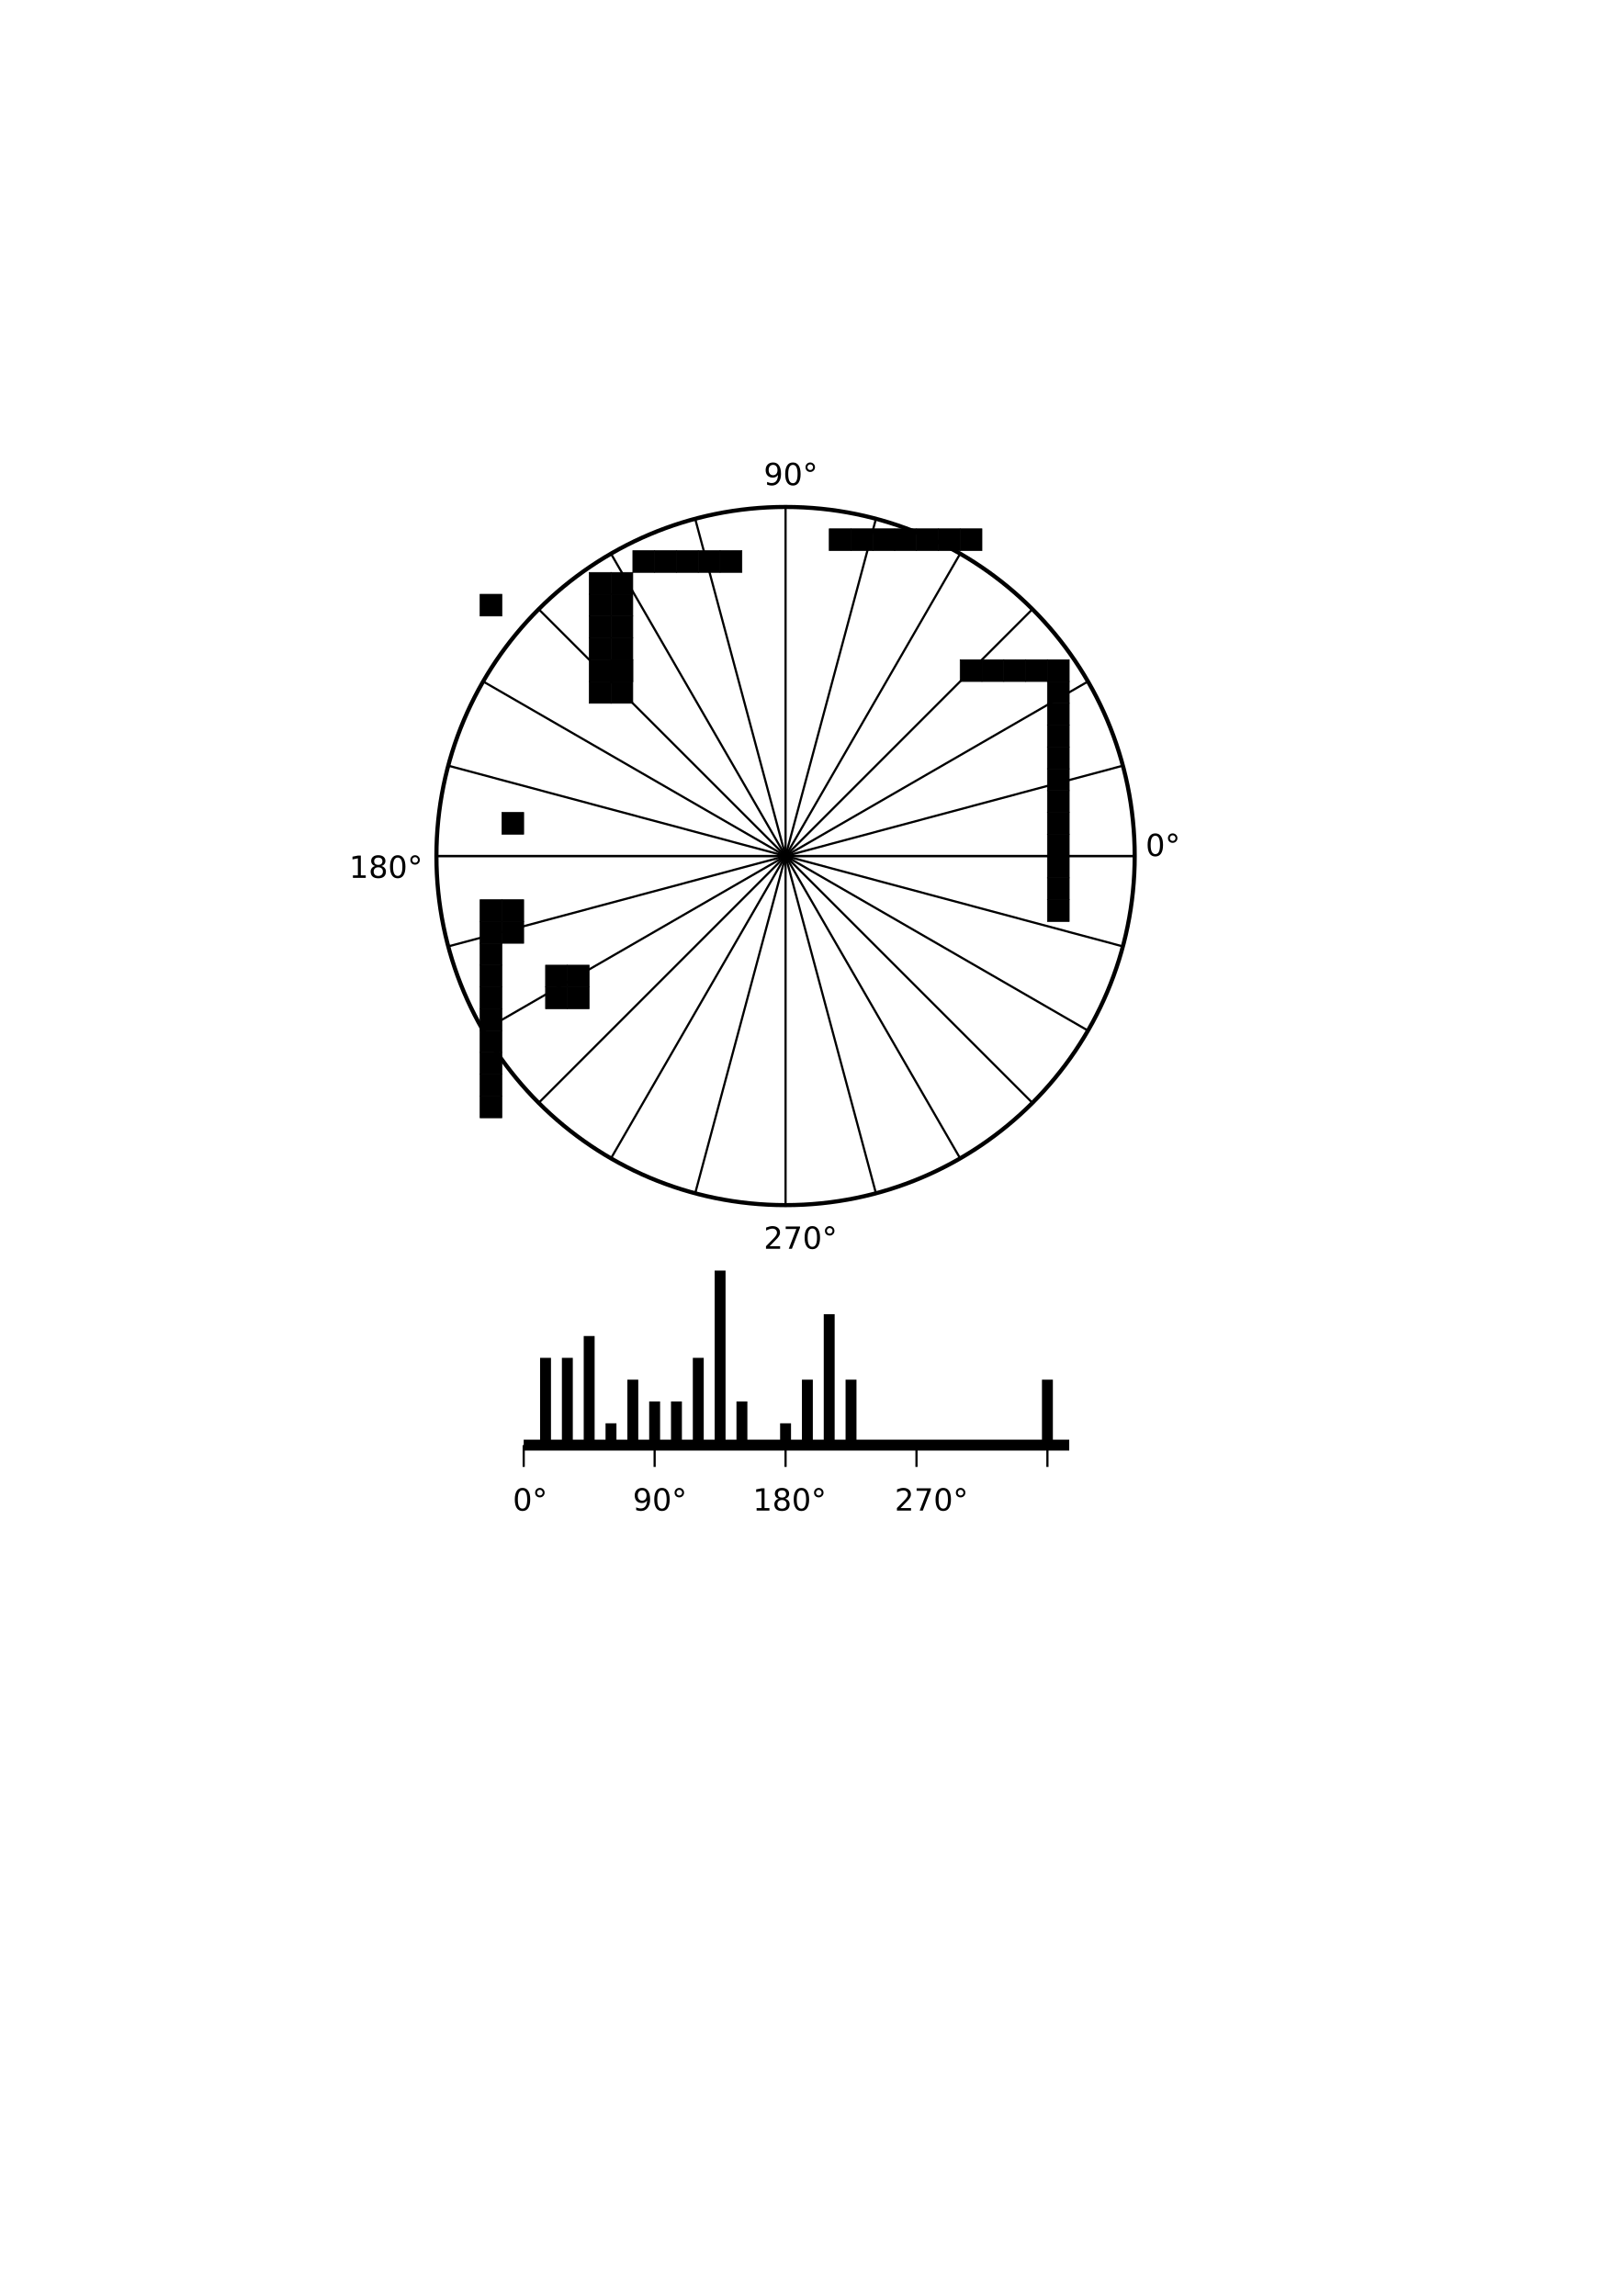
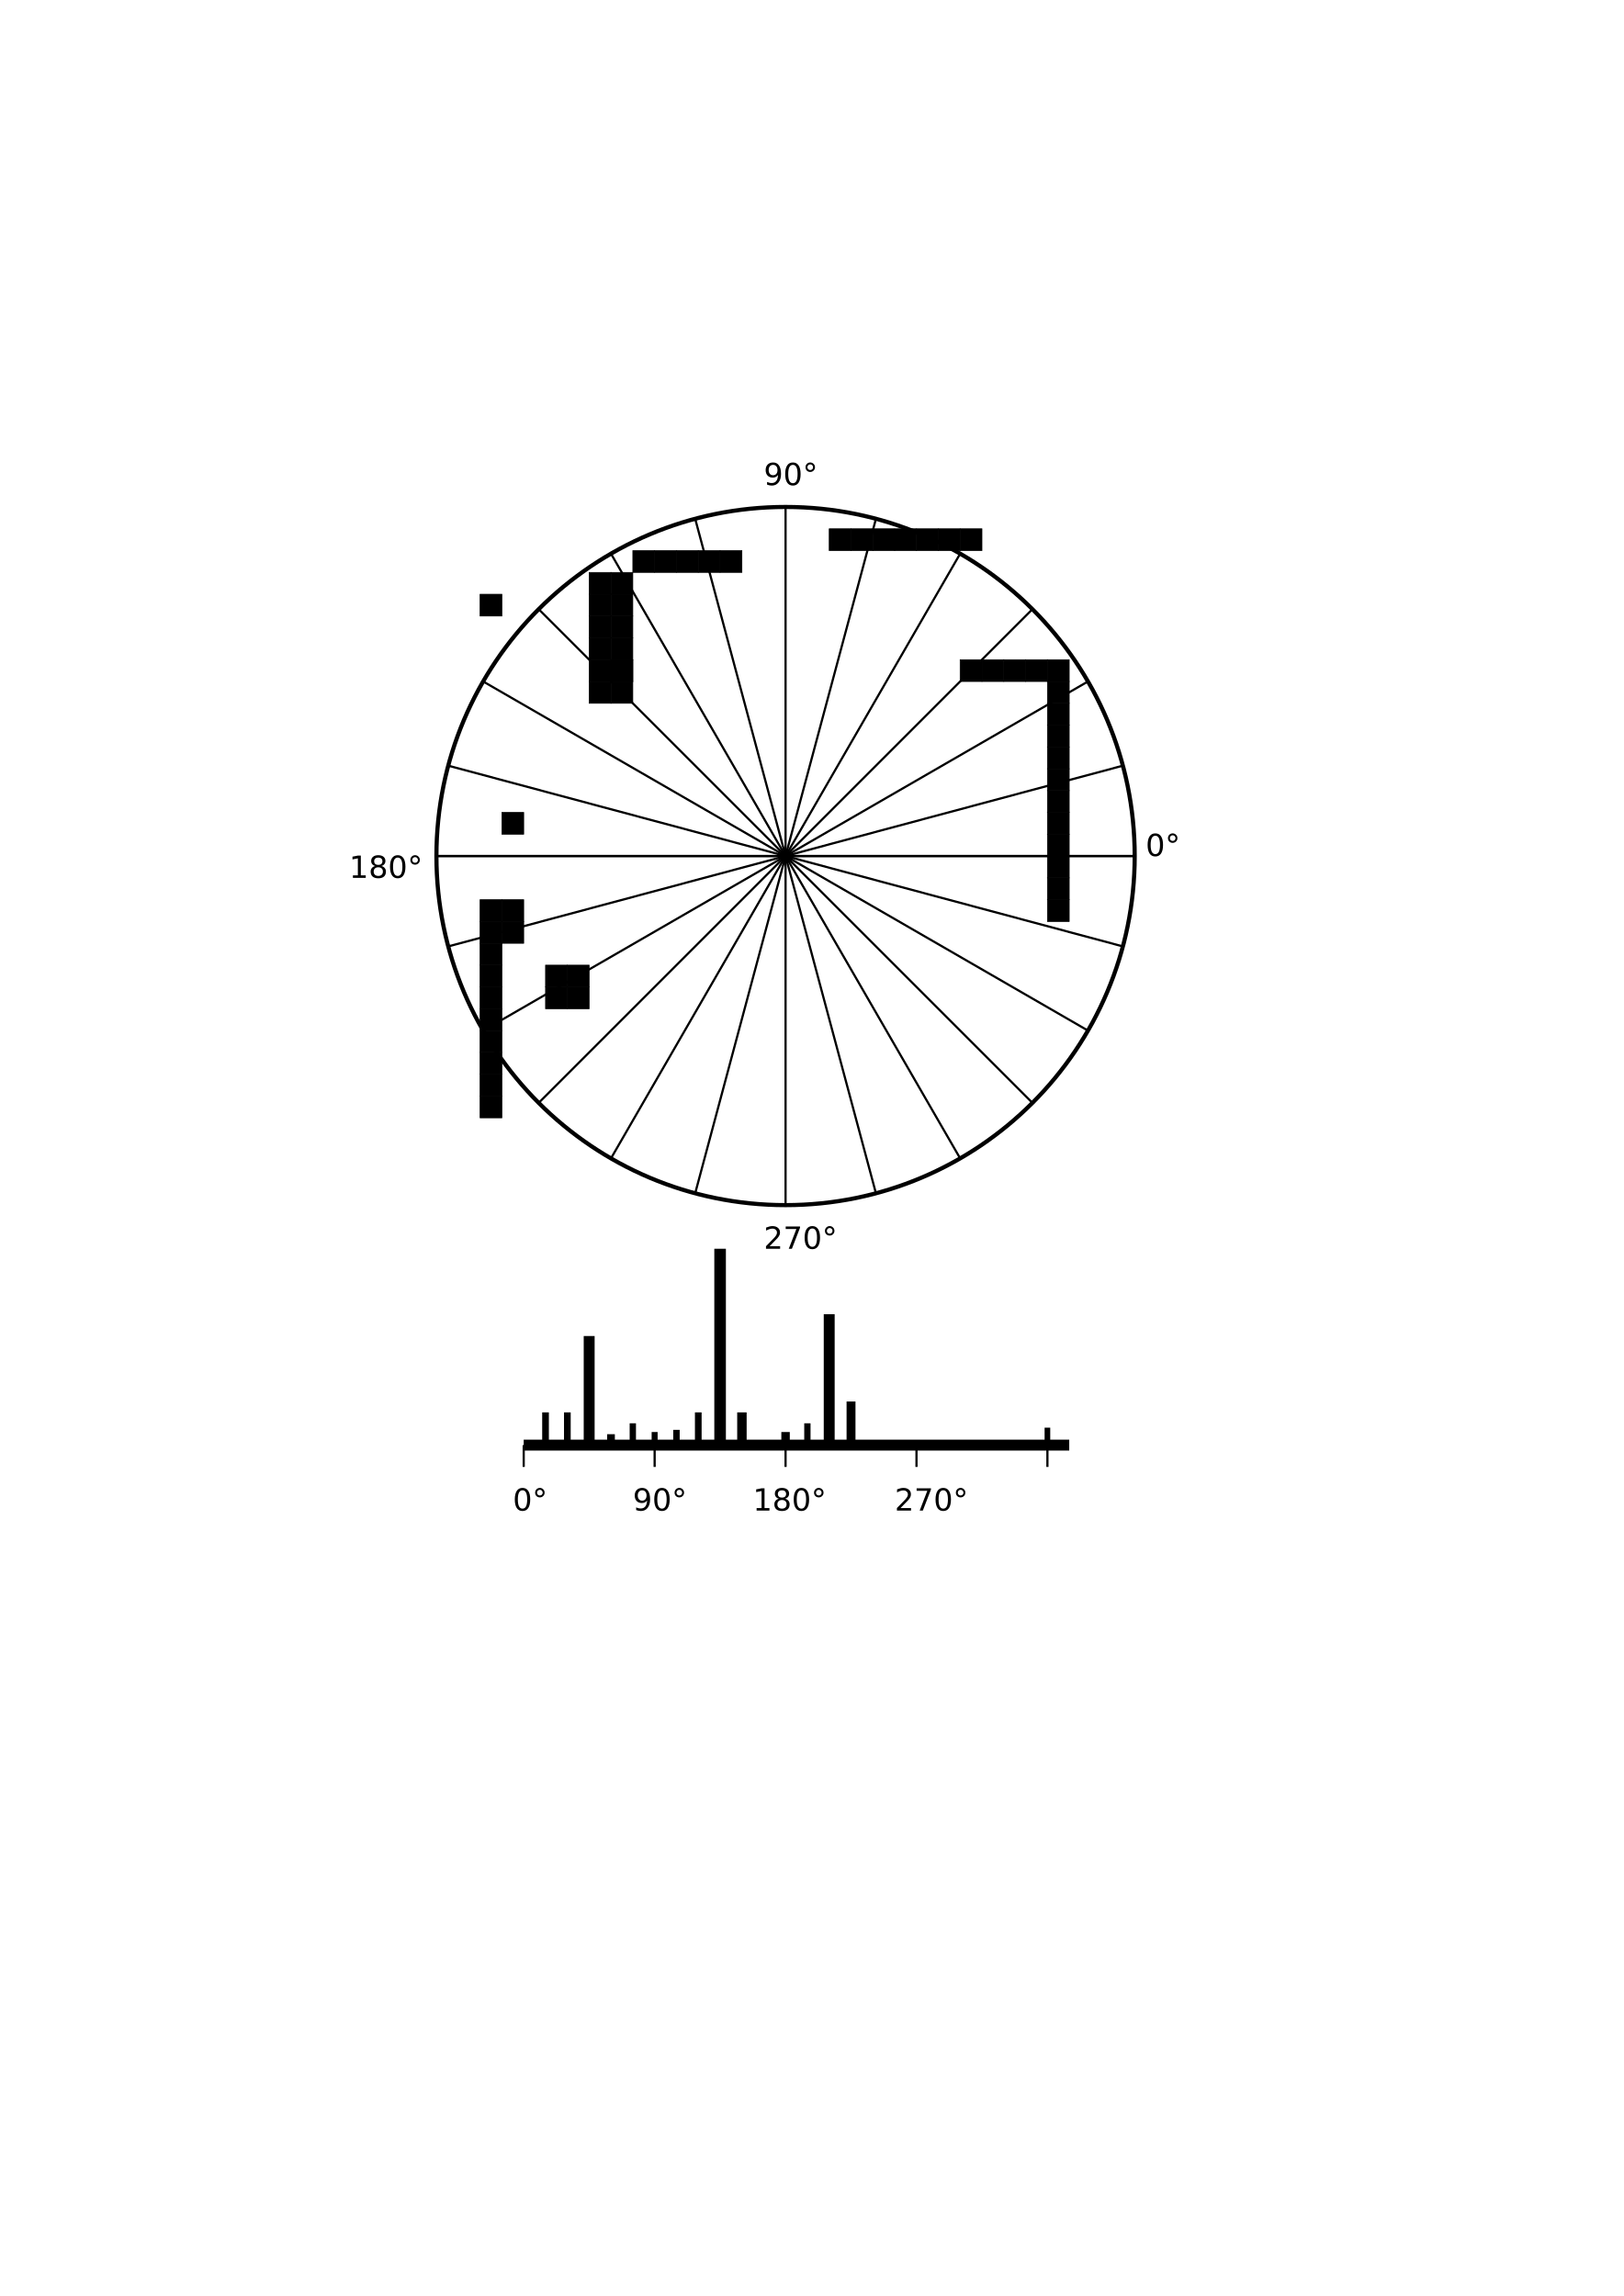
<svg xmlns="http://www.w3.org/2000/svg" xmlns:xlink="http://www.w3.org/1999/xlink" width="744.094" height="1052.362" id="svg12072" version="1.1">
  <defs id="defs12074" />
  <g id="layer1">
    <path style="fill:none;stroke:#000000;stroke-width:1.9;stroke-linejoin:miter;stroke-miterlimit:4;stroke-opacity:1;stroke-dasharray:none" id="path14492" d="m 520,392.362 a 160,160 0 1 1 -320,0 160,160 0 1 1 320,0 z" />
    <path style="fill:none;stroke:#000000;stroke-width:1px;stroke-linecap:butt;stroke-linejoin:miter;stroke-opacity:1" d="m 200,392.362 320,0" id="path14506" />
    <use x="0" y="0" xlink:href="#path14506" id="use14572" />
    <use x="0" y="0" xlink:href="#path14506" transform="matrix(0.9659258,0.258819,-0.258819,0.9659258,113.8175,-79.80544)" id="use14574" />
    <use x="0" y="0" xlink:href="#path14506" transform="matrix(0.8660254,0.5,-0.5,0.8660254,244.4119,-127.4334)" id="use14576" />
    <use x="0" y="0" xlink:href="#path14506" transform="matrix(0.7071068,0.7071068,-0.7071068,0.7071068,382.8835,-139.6382)" id="use14578" />
    <use x="0" y="0" xlink:href="#path14506" transform="matrix(0.5,0.8660254,-0.8660254,0.5,519.7956,-115.5881)" id="use14580" />
    <use x="0" y="0" xlink:href="#path14506" transform="matrix(0.258819,0.9659258,-0.9659258,0.258819,645.8179,-56.92192)" id="use14582" />
    <use x="0" y="0" xlink:href="#path14506" transform="matrix(0,1,-1,0,752.3622,32.36218)" id="use14584" />
    <use x="0" y="0" xlink:href="#path14506" transform="matrix(-0.258819,0.9659258,-0.9659258,-0.258819,832.1676,146.1797)" id="use14586" />
    <use x="0" y="0" xlink:href="#path14506" transform="matrix(-0.5,0.8660254,-0.8660254,-0.5,879.7956,276.7741)" id="use14588" />
    <use x="0" y="0" xlink:href="#path14506" transform="matrix(-0.7071068,0.7071068,-0.7071068,-0.7071068,892.0004,415.2457)" id="use14590" />
    <use x="0" y="0" xlink:href="#path14506" transform="matrix(-0.8660254,0.5,-0.5,-0.8660254,867.9502,552.1578)" id="use14592" style="stroke-width:3.9;stroke-miterlimit:4;stroke-dasharray:none;stroke:#000000;stroke-opacity:1" />
    <use x="0" y="0" xlink:href="#path14506" transform="matrix(-0.9659258,0.258819,-0.258819,-0.9659258,809.2841,678.1801)" id="use14594" />
    <rect style="fill:#000000;fill-opacity:1;stroke:#000000;stroke-width:0.3;stroke-linejoin:miter;stroke-miterlimit:4;stroke-opacity:1;stroke-dasharray:none" id="rect14829" width="10" height="10" x="220" y="272.362" />
    <rect style="fill:#000000;fill-opacity:1;stroke:#000000;stroke-width:0.3;stroke-linejoin:miter;stroke-miterlimit:4;stroke-opacity:1;stroke-dasharray:none" id="rect14829-6" width="10" height="10" x="290" y="252.362" />
    <rect style="fill:#000000;fill-opacity:1;stroke:#000000;stroke-width:0.3;stroke-linejoin:miter;stroke-miterlimit:4;stroke-opacity:1;stroke-dasharray:none" id="rect14829-2" width="10" height="10" x="300" y="252.362" />
    <rect style="fill:#000000;fill-opacity:1;stroke:#000000;stroke-width:0.3;stroke-linejoin:miter;stroke-miterlimit:4;stroke-opacity:1;stroke-dasharray:none" id="rect14829-8" width="10" height="10" x="310" y="252.362" />
    <rect style="fill:#000000;fill-opacity:1;stroke:#000000;stroke-width:0.3;stroke-linejoin:miter;stroke-miterlimit:4;stroke-opacity:1;stroke-dasharray:none" id="rect14829-4" width="10" height="10" x="320" y="252.362" />
    <rect style="fill:#000000;fill-opacity:1;stroke:#000000;stroke-width:0.3;stroke-linejoin:miter;stroke-miterlimit:4;stroke-opacity:1;stroke-dasharray:none" id="rect14829-7" width="10" height="10" x="330" y="252.362" />
    <rect style="fill:#000000;fill-opacity:1;stroke:#000000;stroke-width:0.3;stroke-linejoin:miter;stroke-miterlimit:4;stroke-opacity:1;stroke-dasharray:none" id="rect14829-24" width="10" height="10" x="280" y="262.362" />
    <rect style="fill:#000000;fill-opacity:1;stroke:#000000;stroke-width:0.3;stroke-linejoin:miter;stroke-miterlimit:4;stroke-opacity:1;stroke-dasharray:none" id="rect14829-0" width="10" height="10" x="280" y="282.362" />
    <rect style="fill:#000000;fill-opacity:1;stroke:#000000;stroke-width:0.3;stroke-linejoin:miter;stroke-miterlimit:4;stroke-opacity:1;stroke-dasharray:none" id="rect14829-62" width="10" height="10" x="280" y="272.362" />
    <rect style="fill:#000000;fill-opacity:1;stroke:#000000;stroke-width:0.3;stroke-linejoin:miter;stroke-miterlimit:4;stroke-opacity:1;stroke-dasharray:none" id="rect14829-9" width="10" height="10" x="270" y="272.362" />
    <rect style="fill:#000000;fill-opacity:1;stroke:#000000;stroke-width:0.3;stroke-linejoin:miter;stroke-miterlimit:4;stroke-opacity:1;stroke-dasharray:none" id="rect14829-90" width="10" height="10" x="270" y="262.362" />
    <rect style="fill:#000000;fill-opacity:1;stroke:#000000;stroke-width:0.3;stroke-linejoin:miter;stroke-miterlimit:4;stroke-opacity:1;stroke-dasharray:none" id="rect14829-81" width="10" height="10" x="270" y="292.362" />
    <rect style="fill:#000000;fill-opacity:1;stroke:#000000;stroke-width:0.3;stroke-linejoin:miter;stroke-miterlimit:4;stroke-opacity:1;stroke-dasharray:none" id="rect14829-3" width="10" height="10" x="270" y="282.362" />
    <rect style="fill:#000000;fill-opacity:1;stroke:#000000;stroke-width:0.3;stroke-linejoin:miter;stroke-miterlimit:4;stroke-opacity:1;stroke-dasharray:none" id="rect14829-1" width="10" height="10" x="280" y="292.362" />
    <rect style="fill:#000000;fill-opacity:1;stroke:#000000;stroke-width:0.3;stroke-linejoin:miter;stroke-miterlimit:4;stroke-opacity:1;stroke-dasharray:none" id="rect14829-10" width="10" height="10" x="270" y="302.362" />
    <rect style="fill:#000000;fill-opacity:1;stroke:#000000;stroke-width:0.3;stroke-linejoin:miter;stroke-miterlimit:4;stroke-opacity:1;stroke-dasharray:none" id="rect14829-34" width="10" height="10" x="270" y="312.362" />
    <rect style="fill:#000000;fill-opacity:1;stroke:#000000;stroke-width:0.3;stroke-linejoin:miter;stroke-miterlimit:4;stroke-opacity:1;stroke-dasharray:none" id="rect14829-03" width="10" height="10" x="280" y="312.362" />
    <rect style="fill:#000000;fill-opacity:1;stroke:#000000;stroke-width:0.3;stroke-linejoin:miter;stroke-miterlimit:4;stroke-opacity:1;stroke-dasharray:none" id="rect14829-91" width="10" height="10" x="280" y="302.362" />
    <rect style="fill:#000000;fill-opacity:1;stroke:#000000;stroke-width:0.3;stroke-linejoin:miter;stroke-miterlimit:4;stroke-opacity:1;stroke-dasharray:none" id="rect14829-96" width="10" height="10" x="280" y="302.362" />
    <rect style="fill:#000000;fill-opacity:1;stroke:#000000;stroke-width:0.3;stroke-linejoin:miter;stroke-miterlimit:4;stroke-opacity:1;stroke-dasharray:none" id="rect14829-93" width="10" height="10" x="380" y="242.362" />
    <rect style="fill:#000000;fill-opacity:1;stroke:#000000;stroke-width:0.3;stroke-linejoin:miter;stroke-miterlimit:4;stroke-opacity:1;stroke-dasharray:none" id="rect14829-38" width="10" height="10" x="390" y="242.362" />
    <rect style="fill:#000000;fill-opacity:1;stroke:#000000;stroke-width:0.3;stroke-linejoin:miter;stroke-miterlimit:4;stroke-opacity:1;stroke-dasharray:none" id="rect14829-05" width="10" height="10" x="400" y="242.362" />
    <rect style="fill:#000000;fill-opacity:1;stroke:#000000;stroke-width:0.3;stroke-linejoin:miter;stroke-miterlimit:4;stroke-opacity:1;stroke-dasharray:none" id="rect14829-66" width="10" height="10" x="410" y="242.362" />
    <rect style="fill:#000000;fill-opacity:1;stroke:#000000;stroke-width:0.3;stroke-linejoin:miter;stroke-miterlimit:4;stroke-opacity:1;stroke-dasharray:none" id="rect14829-40" width="10" height="10" x="420" y="242.362" />
    <rect style="fill:#000000;fill-opacity:1;stroke:#000000;stroke-width:0.3;stroke-linejoin:miter;stroke-miterlimit:4;stroke-opacity:1;stroke-dasharray:none" id="rect14829-04" width="10" height="10" x="430" y="242.362" />
    <rect style="fill:#000000;fill-opacity:1;stroke:#000000;stroke-width:0.3;stroke-linejoin:miter;stroke-miterlimit:4;stroke-opacity:1;stroke-dasharray:none" id="rect14829-626" width="10" height="10" x="440" y="242.362" />
    <rect style="fill:#000000;fill-opacity:1;stroke:#000000;stroke-width:0.3;stroke-linejoin:miter;stroke-miterlimit:4;stroke-opacity:1;stroke-dasharray:none" id="rect14829-75" width="10" height="10" x="220" y="412.362" />
    <rect style="fill:#000000;fill-opacity:1;stroke:#000000;stroke-width:0.3;stroke-linejoin:miter;stroke-miterlimit:4;stroke-opacity:1;stroke-dasharray:none" id="rect14829-69" width="10" height="10" x="220" y="422.362" />
    <rect style="fill:#000000;fill-opacity:1;stroke:#000000;stroke-width:0.3;stroke-linejoin:miter;stroke-miterlimit:4;stroke-opacity:1;stroke-dasharray:none" id="rect14829-87" width="10" height="10" x="220" y="432.362" />
    <rect style="fill:#000000;fill-opacity:1;stroke:#000000;stroke-width:0.3;stroke-linejoin:miter;stroke-miterlimit:4;stroke-opacity:1;stroke-dasharray:none" id="rect14829-28" width="10" height="10" x="220" y="442.362" />
    <rect style="fill:#000000;fill-opacity:1;stroke:#000000;stroke-width:0.3;stroke-linejoin:miter;stroke-miterlimit:4;stroke-opacity:1;stroke-dasharray:none" id="rect14829-29" width="10" height="10" x="220" y="452.362" />
    <rect style="fill:#000000;fill-opacity:1;stroke:#000000;stroke-width:0.3;stroke-linejoin:miter;stroke-miterlimit:4;stroke-opacity:1;stroke-dasharray:none" id="rect14829-960" width="10" height="10" x="220" y="462.362" />
    <rect style="fill:#000000;fill-opacity:1;stroke:#000000;stroke-width:0.3;stroke-linejoin:miter;stroke-miterlimit:4;stroke-opacity:1;stroke-dasharray:none" id="rect14829-27" width="10" height="10" x="220" y="472.362" />
    <rect style="fill:#000000;fill-opacity:1;stroke:#000000;stroke-width:0.3;stroke-linejoin:miter;stroke-miterlimit:4;stroke-opacity:1;stroke-dasharray:none" id="rect14829-61" width="10" height="10" x="220" y="482.362" />
    <rect style="fill:#000000;fill-opacity:1;stroke:#000000;stroke-width:0.3;stroke-linejoin:miter;stroke-miterlimit:4;stroke-opacity:1;stroke-dasharray:none" id="rect14829-32" width="10" height="10" x="220" y="492.362" />
    <rect style="fill:#000000;fill-opacity:1;stroke:#000000;stroke-width:0.3;stroke-linejoin:miter;stroke-miterlimit:4;stroke-opacity:1;stroke-dasharray:none" id="rect14829-15" width="10" height="10" x="220" y="502.362" />
    <rect style="fill:#000000;fill-opacity:1;stroke:#000000;stroke-width:0.3;stroke-linejoin:miter;stroke-miterlimit:4;stroke-opacity:1;stroke-dasharray:none" id="rect14829-99" width="10" height="10" x="230" y="412.362" />
    <rect style="fill:#000000;fill-opacity:1;stroke:#000000;stroke-width:0.3;stroke-linejoin:miter;stroke-miterlimit:4;stroke-opacity:1;stroke-dasharray:none" id="rect14829-14" width="10" height="10" x="230" y="422.362" />
    <rect style="fill:#000000;fill-opacity:1;stroke:#000000;stroke-width:0.3;stroke-linejoin:miter;stroke-miterlimit:4;stroke-opacity:1;stroke-dasharray:none" id="rect14829-910" width="10" height="10" x="450" y="302.362" />
    <rect style="fill:#000000;fill-opacity:1;stroke:#000000;stroke-width:0.3;stroke-linejoin:miter;stroke-miterlimit:4;stroke-opacity:1;stroke-dasharray:none" id="rect14829-758" width="10" height="10" x="460" y="302.362" />
    <rect style="fill:#000000;fill-opacity:1;stroke:#000000;stroke-width:0.3;stroke-linejoin:miter;stroke-miterlimit:4;stroke-opacity:1;stroke-dasharray:none" id="rect14829-70" width="10" height="10" x="470" y="302.362" />
    <rect style="fill:#000000;fill-opacity:1;stroke:#000000;stroke-width:0.3;stroke-linejoin:miter;stroke-miterlimit:4;stroke-opacity:1;stroke-dasharray:none" id="rect14829-48" width="10" height="10" x="480" y="302.362" />
    <rect style="fill:#000000;fill-opacity:1;stroke:#000000;stroke-width:0.3;stroke-linejoin:miter;stroke-miterlimit:4;stroke-opacity:1;stroke-dasharray:none" id="rect14829-042" width="10" height="10" x="480" y="312.362" />
    <rect style="fill:#000000;fill-opacity:1;stroke:#000000;stroke-width:0.3;stroke-linejoin:miter;stroke-miterlimit:4;stroke-opacity:1;stroke-dasharray:none" id="rect14829-961" width="10" height="10" x="480" y="322.362" />
    <rect style="fill:#000000;fill-opacity:1;stroke:#000000;stroke-width:0.3;stroke-linejoin:miter;stroke-miterlimit:4;stroke-opacity:1;stroke-dasharray:none" id="rect14829-0422" width="10" height="10" x="480" y="332.362" />
    <rect style="fill:#000000;fill-opacity:1;stroke:#000000;stroke-width:0.3;stroke-linejoin:miter;stroke-miterlimit:4;stroke-opacity:1;stroke-dasharray:none" id="rect14829-20" width="10" height="10" x="480" y="352.362" />
    <rect style="fill:#000000;fill-opacity:1;stroke:#000000;stroke-width:0.3;stroke-linejoin:miter;stroke-miterlimit:4;stroke-opacity:1;stroke-dasharray:none" id="rect14829-5" width="10" height="10" x="480" y="342.362" />
    <rect style="fill:#000000;fill-opacity:1;stroke:#000000;stroke-width:0.3;stroke-linejoin:miter;stroke-miterlimit:4;stroke-opacity:1;stroke-dasharray:none" id="rect14829-52" width="10" height="10" x="480" y="362.362" />
    <rect style="fill:#000000;fill-opacity:1;stroke:#000000;stroke-width:0.3;stroke-linejoin:miter;stroke-miterlimit:4;stroke-opacity:1;stroke-dasharray:none" id="rect14829-902" width="10" height="10" x="480" y="372.362" />
    <rect style="fill:#000000;fill-opacity:1;stroke:#000000;stroke-width:0.3;stroke-linejoin:miter;stroke-miterlimit:4;stroke-opacity:1;stroke-dasharray:none" id="rect14829-83" width="10" height="10" x="480" y="382.362" />
    <rect style="fill:#000000;fill-opacity:1;stroke:#000000;stroke-width:0.3;stroke-linejoin:miter;stroke-miterlimit:4;stroke-opacity:1;stroke-dasharray:none" id="rect14829-80" width="10" height="10" x="480" y="392.362" />
    <rect style="fill:#000000;fill-opacity:1;stroke:#000000;stroke-width:0.3;stroke-linejoin:miter;stroke-miterlimit:4;stroke-opacity:1;stroke-dasharray:none" id="rect14829-409" width="10" height="10" x="480" y="402.362" />
    <rect style="fill:#000000;fill-opacity:1;stroke:#000000;stroke-width:0.3;stroke-linejoin:miter;stroke-miterlimit:4;stroke-opacity:1;stroke-dasharray:none" id="rect14829-19" width="10" height="10" x="480" y="412.362" />
    <rect style="fill:#000000;fill-opacity:1;stroke:#000000;stroke-width:0.3;stroke-linejoin:miter;stroke-miterlimit:4;stroke-opacity:1;stroke-dasharray:none" id="rect14829-625" width="10" height="10" x="250" y="442.362" />
    <rect style="fill:#000000;fill-opacity:1;stroke:#000000;stroke-width:0.3;stroke-linejoin:miter;stroke-miterlimit:4;stroke-opacity:1;stroke-dasharray:none" id="rect14829-44" width="10" height="10" x="260" y="442.362" />
    <rect style="fill:#000000;fill-opacity:1;stroke:#000000;stroke-width:0.3;stroke-linejoin:miter;stroke-miterlimit:4;stroke-opacity:1;stroke-dasharray:none" id="rect14829-993" width="10" height="10" x="260" y="452.362" />
    <rect style="fill:#000000;fill-opacity:1;stroke:#000000;stroke-width:0.3;stroke-linejoin:miter;stroke-miterlimit:4;stroke-opacity:1;stroke-dasharray:none" id="rect14829-60" width="10" height="10" x="250" y="452.362" />
    <rect style="fill:#000000;fill-opacity:1;stroke:#000000;stroke-width:0.3;stroke-linejoin:miter;stroke-miterlimit:4;stroke-opacity:1;stroke-dasharray:none" id="rect14829-50" width="10" height="10" x="230" y="372.362" />
    <rect style="fill:#000000;fill-opacity:1;stroke:#000000;stroke-width:0.3;stroke-linejoin:miter;stroke-miterlimit:4;stroke-opacity:1;stroke-dasharray:none" id="rect14829-294" width="10" height="10" x="440" y="302.362" />
    <path style="fill:none;stroke:#000000;stroke-width:5;stroke-linecap:butt;stroke-linejoin:miter;stroke-opacity:1;stroke-miterlimit:4;stroke-dasharray:none" d="m 240,662.362 250,0" id="path15250" />
-     <path style="fill:none;stroke:#000000;stroke-width:5;stroke-linecap:butt;stroke-linejoin:miter;stroke-opacity:1;stroke-miterlimit:4;stroke-dasharray:none" d="m 250,662.362 0,-40" id="path15252" />
-     <path style="fill:none;stroke:#000000;stroke-width:5;stroke-linecap:butt;stroke-linejoin:miter;stroke-opacity:1;stroke-miterlimit:4;stroke-dasharray:none" d="m 260,662.362 0,-40" id="path15254" />
+     <path style="fill:none;stroke:#000000;stroke-width:3.062;stroke-linecap:butt;stroke-linejoin:miter;stroke-miterlimit:4;stroke-opacity:1;stroke-dasharray:none" d="m 250,662.362 0,-15" id="path15252" />
+     <path style="fill:none;stroke:#000000;stroke-width:3.062;stroke-linecap:butt;stroke-linejoin:miter;stroke-miterlimit:4;stroke-opacity:1;stroke-dasharray:none" d="m 260,662.362 0,-15" id="path15254" />
    <path style="fill:none;stroke:#000000;stroke-width:5;stroke-linecap:butt;stroke-linejoin:miter;stroke-opacity:1;stroke-miterlimit:4;stroke-dasharray:none" d="m 270,662.362 0,-50" id="path15256" />
-     <path style="fill:none;stroke:#000000;stroke-width:5;stroke-linecap:butt;stroke-linejoin:miter;stroke-opacity:1;stroke-miterlimit:4;stroke-dasharray:none" d="m 280,662.362 0,-10" id="path15258" />
-     <path style="fill:none;stroke:#000000;stroke-width:5;stroke-linecap:butt;stroke-linejoin:miter;stroke-opacity:1;stroke-miterlimit:4;stroke-dasharray:none" d="m 290,662.362 0,-30" id="path15260" />
-     <path style="fill:none;stroke:#000000;stroke-width:5;stroke-linecap:butt;stroke-linejoin:miter;stroke-opacity:1;stroke-miterlimit:4;stroke-dasharray:none" d="m 300,662.362 0,-20" id="path15262" />
-     <path style="fill:none;stroke:#000000;stroke-width:5;stroke-linecap:butt;stroke-linejoin:miter;stroke-opacity:1;stroke-miterlimit:4;stroke-dasharray:none" d="m 310,662.362 0,-20" id="path15264" />
-     <path style="fill:none;stroke:#000000;stroke-width:5;stroke-linecap:butt;stroke-linejoin:miter;stroke-opacity:1;stroke-miterlimit:4;stroke-dasharray:none" d="m 320,662.362 0,-40" id="path15266" />
-     <path style="fill:none;stroke:#000000;stroke-width:5;stroke-linecap:butt;stroke-linejoin:miter;stroke-opacity:1;stroke-miterlimit:4;stroke-dasharray:none" d="m 330,662.362 0,-80" id="path15268" />
-     <path style="fill:none;stroke:#000000;stroke-width:5;stroke-linecap:butt;stroke-linejoin:miter;stroke-opacity:1;stroke-miterlimit:4;stroke-dasharray:none" d="m 340,662.362 0,-20" id="path15270" />
-     <path style="fill:none;stroke:#000000;stroke-width:5;stroke-linecap:butt;stroke-linejoin:miter;stroke-opacity:1;stroke-miterlimit:4;stroke-dasharray:none" d="m 360,662.362 0,-10" id="path15272" />
-     <path style="fill:none;stroke:#000000;stroke-width:5;stroke-linecap:butt;stroke-linejoin:miter;stroke-opacity:1;stroke-miterlimit:4;stroke-dasharray:none" d="m 370,662.362 0,-30" id="path15274" />
+     <path style="fill:none;stroke:#000000;stroke-width:3.536;stroke-linecap:butt;stroke-linejoin:miter;stroke-miterlimit:4;stroke-opacity:1;stroke-dasharray:none" d="m 280,662.362 0,-5" id="path15258" />
+     <path style="fill:none;stroke:#000000;stroke-width:2.887;stroke-linecap:butt;stroke-linejoin:miter;stroke-miterlimit:4;stroke-opacity:1;stroke-dasharray:none" d="m 290,662.362 0,-10" id="path15260" />
+     <path style="fill:none;stroke:#000000;stroke-width:2.739;stroke-linecap:butt;stroke-linejoin:miter;stroke-miterlimit:4;stroke-opacity:1;stroke-dasharray:none" d="m 300,662.362 0,-6" id="path15262" />
+     <path style="fill:none;stroke:#000000;stroke-width:2.958;stroke-linecap:butt;stroke-linejoin:miter;stroke-miterlimit:4;stroke-opacity:1;stroke-dasharray:none" d="m 310,662.362 0,-7" id="path15264" />
+     <path style="fill:none;stroke:#000000;stroke-width:3.062;stroke-linecap:butt;stroke-linejoin:miter;stroke-miterlimit:4;stroke-opacity:1;stroke-dasharray:none" d="m 320,662.362 0,-15" id="path15266" />
+     <path style="fill:none;stroke:#000000;stroke-width:5.303;stroke-linecap:butt;stroke-linejoin:miter;stroke-miterlimit:4;stroke-opacity:1;stroke-dasharray:none" d="m 330,662.362 0,-90" id="path15268" />
+     <path style="fill:none;stroke:#000000;stroke-width:4.33;stroke-linecap:butt;stroke-linejoin:miter;stroke-miterlimit:4;stroke-opacity:1;stroke-dasharray:none" d="m 340,662.362 0,-15" id="path15270" />
+     <path style="fill:none;stroke:#000000;stroke-width:3.873;stroke-linecap:butt;stroke-linejoin:miter;stroke-miterlimit:4;stroke-opacity:1;stroke-dasharray:none" d="m 360,662.362 0,-6" id="path15272" />
+     <path style="fill:none;stroke:#000000;stroke-width:2.887;stroke-linecap:butt;stroke-linejoin:miter;stroke-miterlimit:4;stroke-opacity:1;stroke-dasharray:none" d="m 370,662.362 0,-10" id="path15274" />
    <path style="fill:none;stroke:#000000;stroke-width:5;stroke-linecap:butt;stroke-linejoin:miter;stroke-opacity:1;stroke-miterlimit:4;stroke-dasharray:none" d="m 380,662.362 0,-60" id="path15276" />
-     <path style="fill:none;stroke:#000000;stroke-width:5;stroke-linecap:butt;stroke-linejoin:miter;stroke-opacity:1;stroke-miterlimit:4;stroke-dasharray:none" d="m 390,662.362 0,-30" id="path15278" />
-     <path style="fill:none;stroke:#000000;stroke-width:5;stroke-linecap:butt;stroke-linejoin:miter;stroke-opacity:1;stroke-miterlimit:4;stroke-dasharray:none" d="m 480,662.362 0,-30" id="path15280" />
+     <path style="fill:none;stroke:#000000;stroke-width:4.082;stroke-linecap:butt;stroke-linejoin:miter;stroke-miterlimit:4;stroke-opacity:1;stroke-dasharray:none" d="m 390,662.362 0,-20" id="path15278" />
+     <path style="fill:none;stroke:#000000;stroke-width:2.582;stroke-linecap:butt;stroke-linejoin:miter;stroke-miterlimit:4;stroke-opacity:1;stroke-dasharray:none" d="m 480,662.362 0,-8" id="path15280" />
    <path style="fill:none;stroke:#000000;stroke-width:1px;stroke-linecap:butt;stroke-linejoin:miter;stroke-opacity:1" d="m 240,662.362 0,10" id="path15284" />
    <path style="fill:none;stroke:#000000;stroke-width:1px;stroke-linecap:butt;stroke-linejoin:miter;stroke-opacity:1" d="m 300,662.362 0,10" id="path15286" />
    <path style="fill:none;stroke:#000000;stroke-width:1px;stroke-linecap:butt;stroke-linejoin:miter;stroke-opacity:1" d="m 360,662.362 0,10" id="path15288" />
    <path style="fill:none;stroke:#000000;stroke-width:1px;stroke-linecap:butt;stroke-linejoin:miter;stroke-opacity:1" d="m 480,662.362 0,10" id="path15292" />
    <path style="fill:none;stroke:#000000;stroke-width:1px;stroke-linecap:butt;stroke-linejoin:miter;stroke-opacity:1" d="m 420,662.362 0,10" id="path15294" />
    <text xml:space="preserve" style="font-size:14px;font-style:normal;font-weight:normal;line-height:125%;letter-spacing:0px;word-spacing:0px;fill:#000000;fill-opacity:1;stroke:none;font-family:Bitstream Vera Sans" x="235" y="692.362" id="text15296">
      <tspan id="tspan15298" x="235" y="692.362">0°</tspan>
    </text>
    <text xml:space="preserve" style="font-size:14px;font-style:normal;font-weight:normal;line-height:125%;letter-spacing:0px;word-spacing:0px;fill:#000000;fill-opacity:1;stroke:none;font-family:Bitstream Vera Sans" x="290" y="692.362" id="text15300">
      <tspan id="tspan15302" x="290" y="692.362">90°</tspan>
    </text>
    <text xml:space="preserve" style="font-size:14px;font-style:normal;font-weight:normal;line-height:125%;letter-spacing:0px;word-spacing:0px;fill:#000000;fill-opacity:1;stroke:none;font-family:Bitstream Vera Sans" x="345" y="692.362" id="text15304">
      <tspan id="tspan15306" x="345" y="692.362">180°</tspan>
    </text>
    <text xml:space="preserve" style="font-size:14px;font-style:normal;font-weight:normal;line-height:125%;letter-spacing:0px;word-spacing:0px;fill:#000000;fill-opacity:1;stroke:none;font-family:Bitstream Vera Sans" x="410" y="692.362" id="text15308">
      <tspan id="tspan15310" x="410" y="692.362">270°</tspan>
    </text>
    <text xml:space="preserve" style="font-size:14px;font-style:normal;font-weight:normal;line-height:125%;letter-spacing:0px;word-spacing:0px;fill:#000000;fill-opacity:1;stroke:none;font-family:Bitstream Vera Sans" x="525" y="392.362" id="text15296-3">
      <tspan id="tspan15298-5" x="525" y="392.362">0°</tspan>
    </text>
    <text xml:space="preserve" style="font-size:14px;font-style:normal;font-weight:normal;line-height:125%;letter-spacing:0px;word-spacing:0px;fill:#000000;fill-opacity:1;stroke:none;font-family:Bitstream Vera Sans" x="350" y="222.362" id="text15300-1">
      <tspan id="tspan15302-7" x="350" y="222.362">90°</tspan>
    </text>
    <text xml:space="preserve" style="font-size:14px;font-style:normal;font-weight:normal;line-height:125%;letter-spacing:0px;word-spacing:0px;fill:#000000;fill-opacity:1;stroke:none;font-family:Bitstream Vera Sans" x="160" y="402.362" id="text15304-4">
      <tspan id="tspan15306-3" x="160" y="402.362">180°</tspan>
    </text>
    <text xml:space="preserve" style="font-size:14px;font-style:normal;font-weight:normal;line-height:125%;letter-spacing:0px;word-spacing:0px;fill:#000000;fill-opacity:1;stroke:none;font-family:Bitstream Vera Sans" x="350" y="572.362" id="text15308-1">
      <tspan id="tspan15310-4" x="350" y="572.362">270°</tspan>
    </text>
  </g>
</svg>
